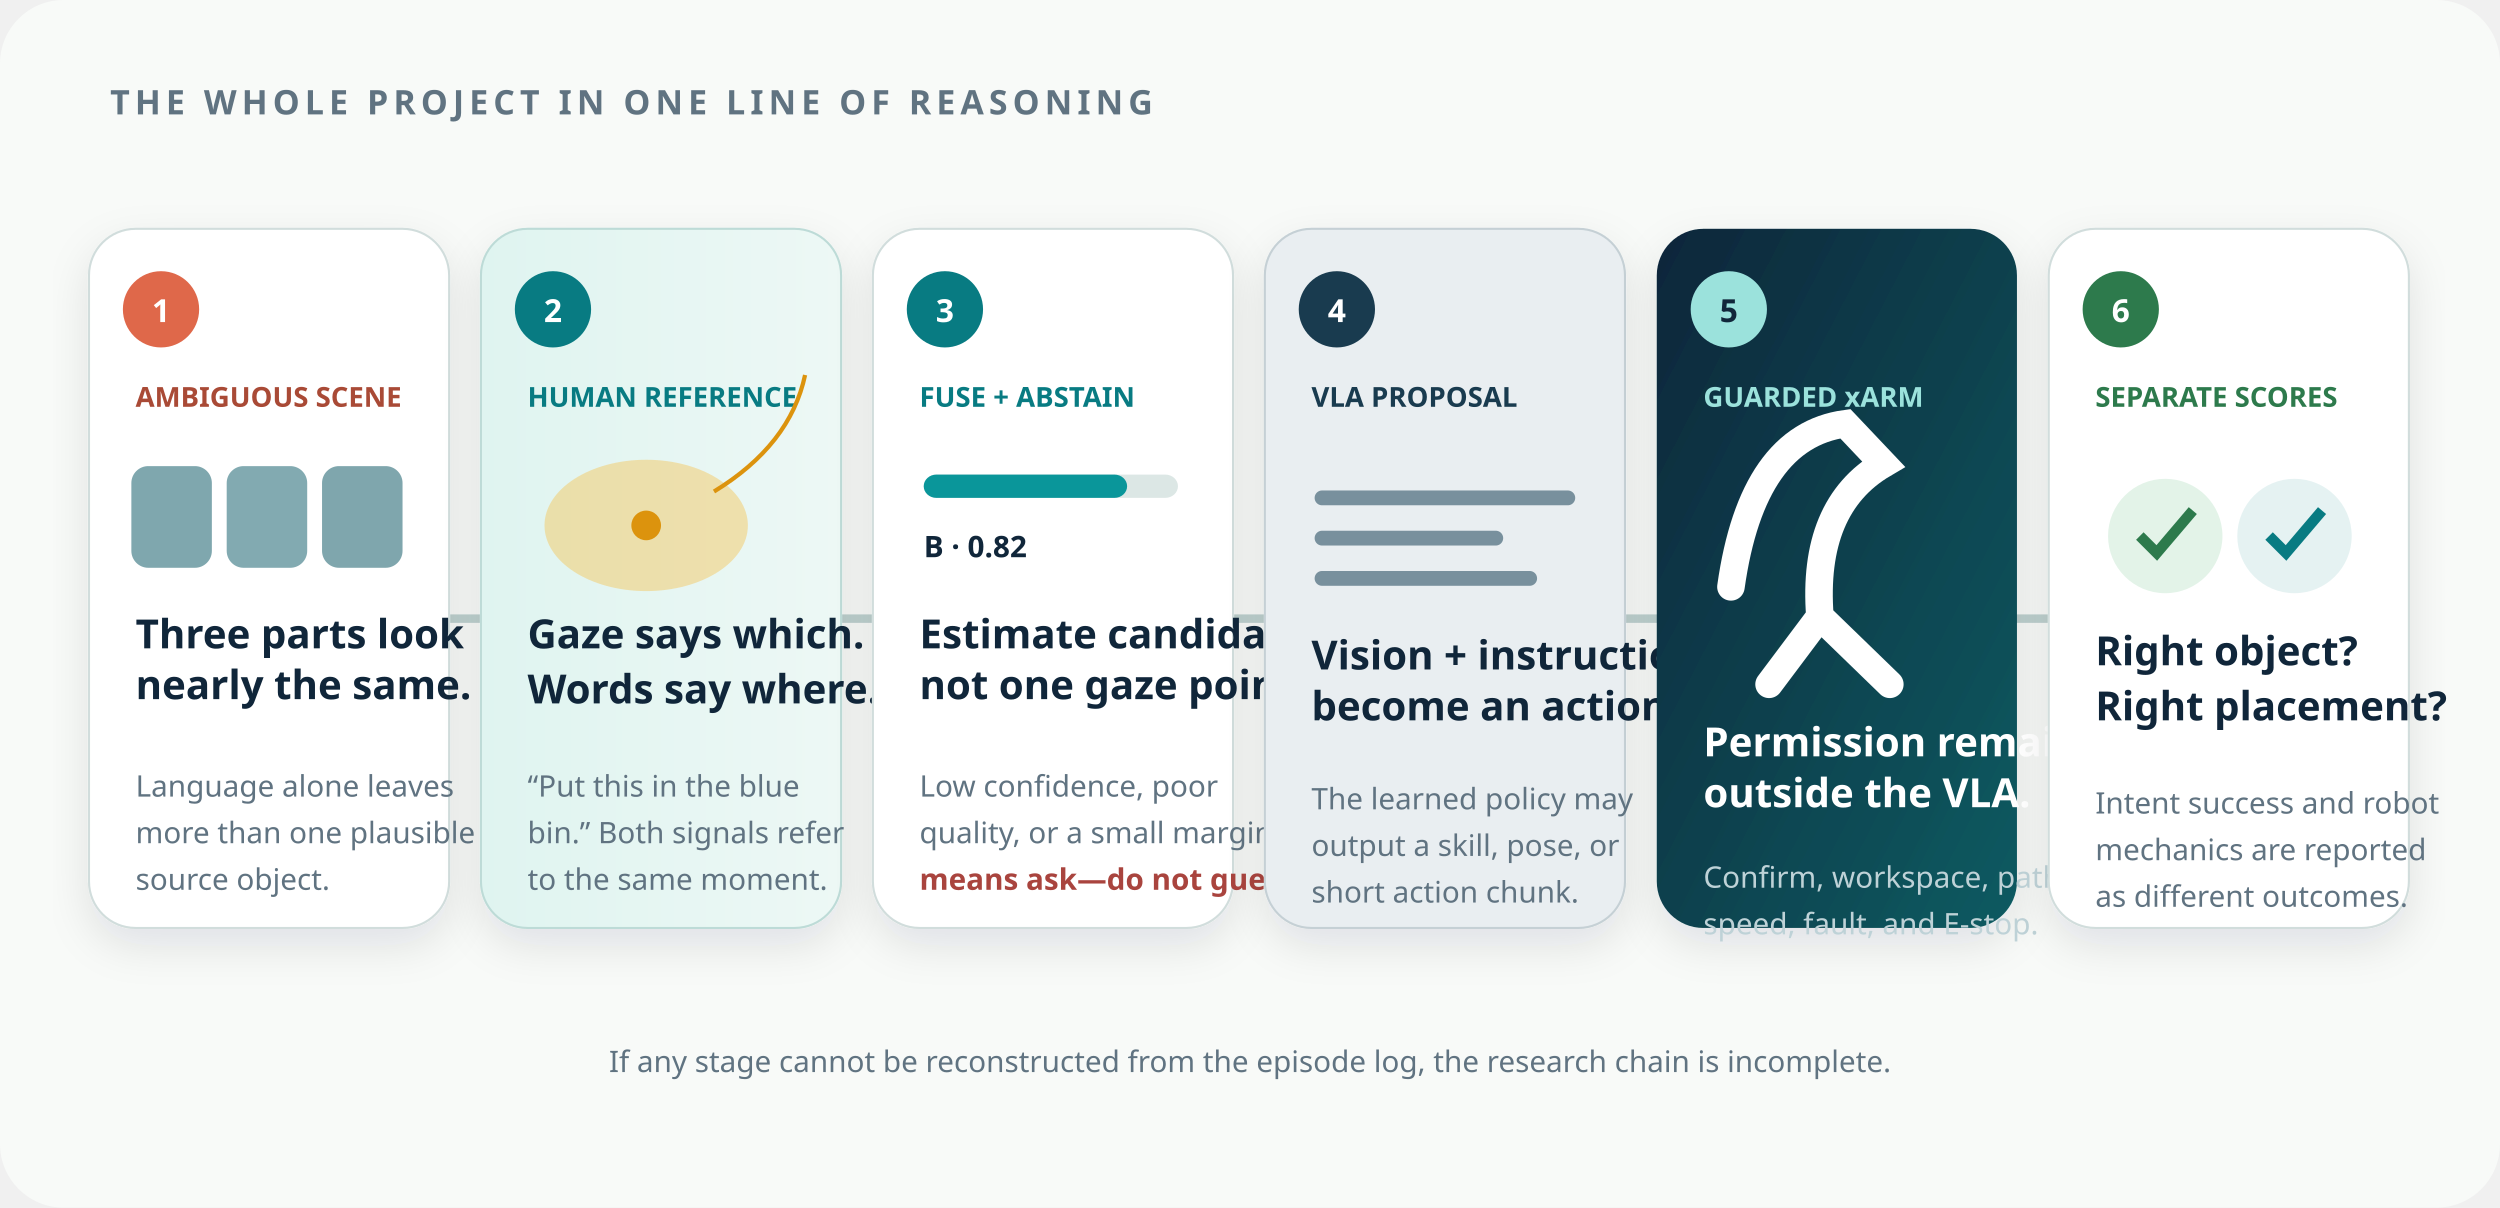
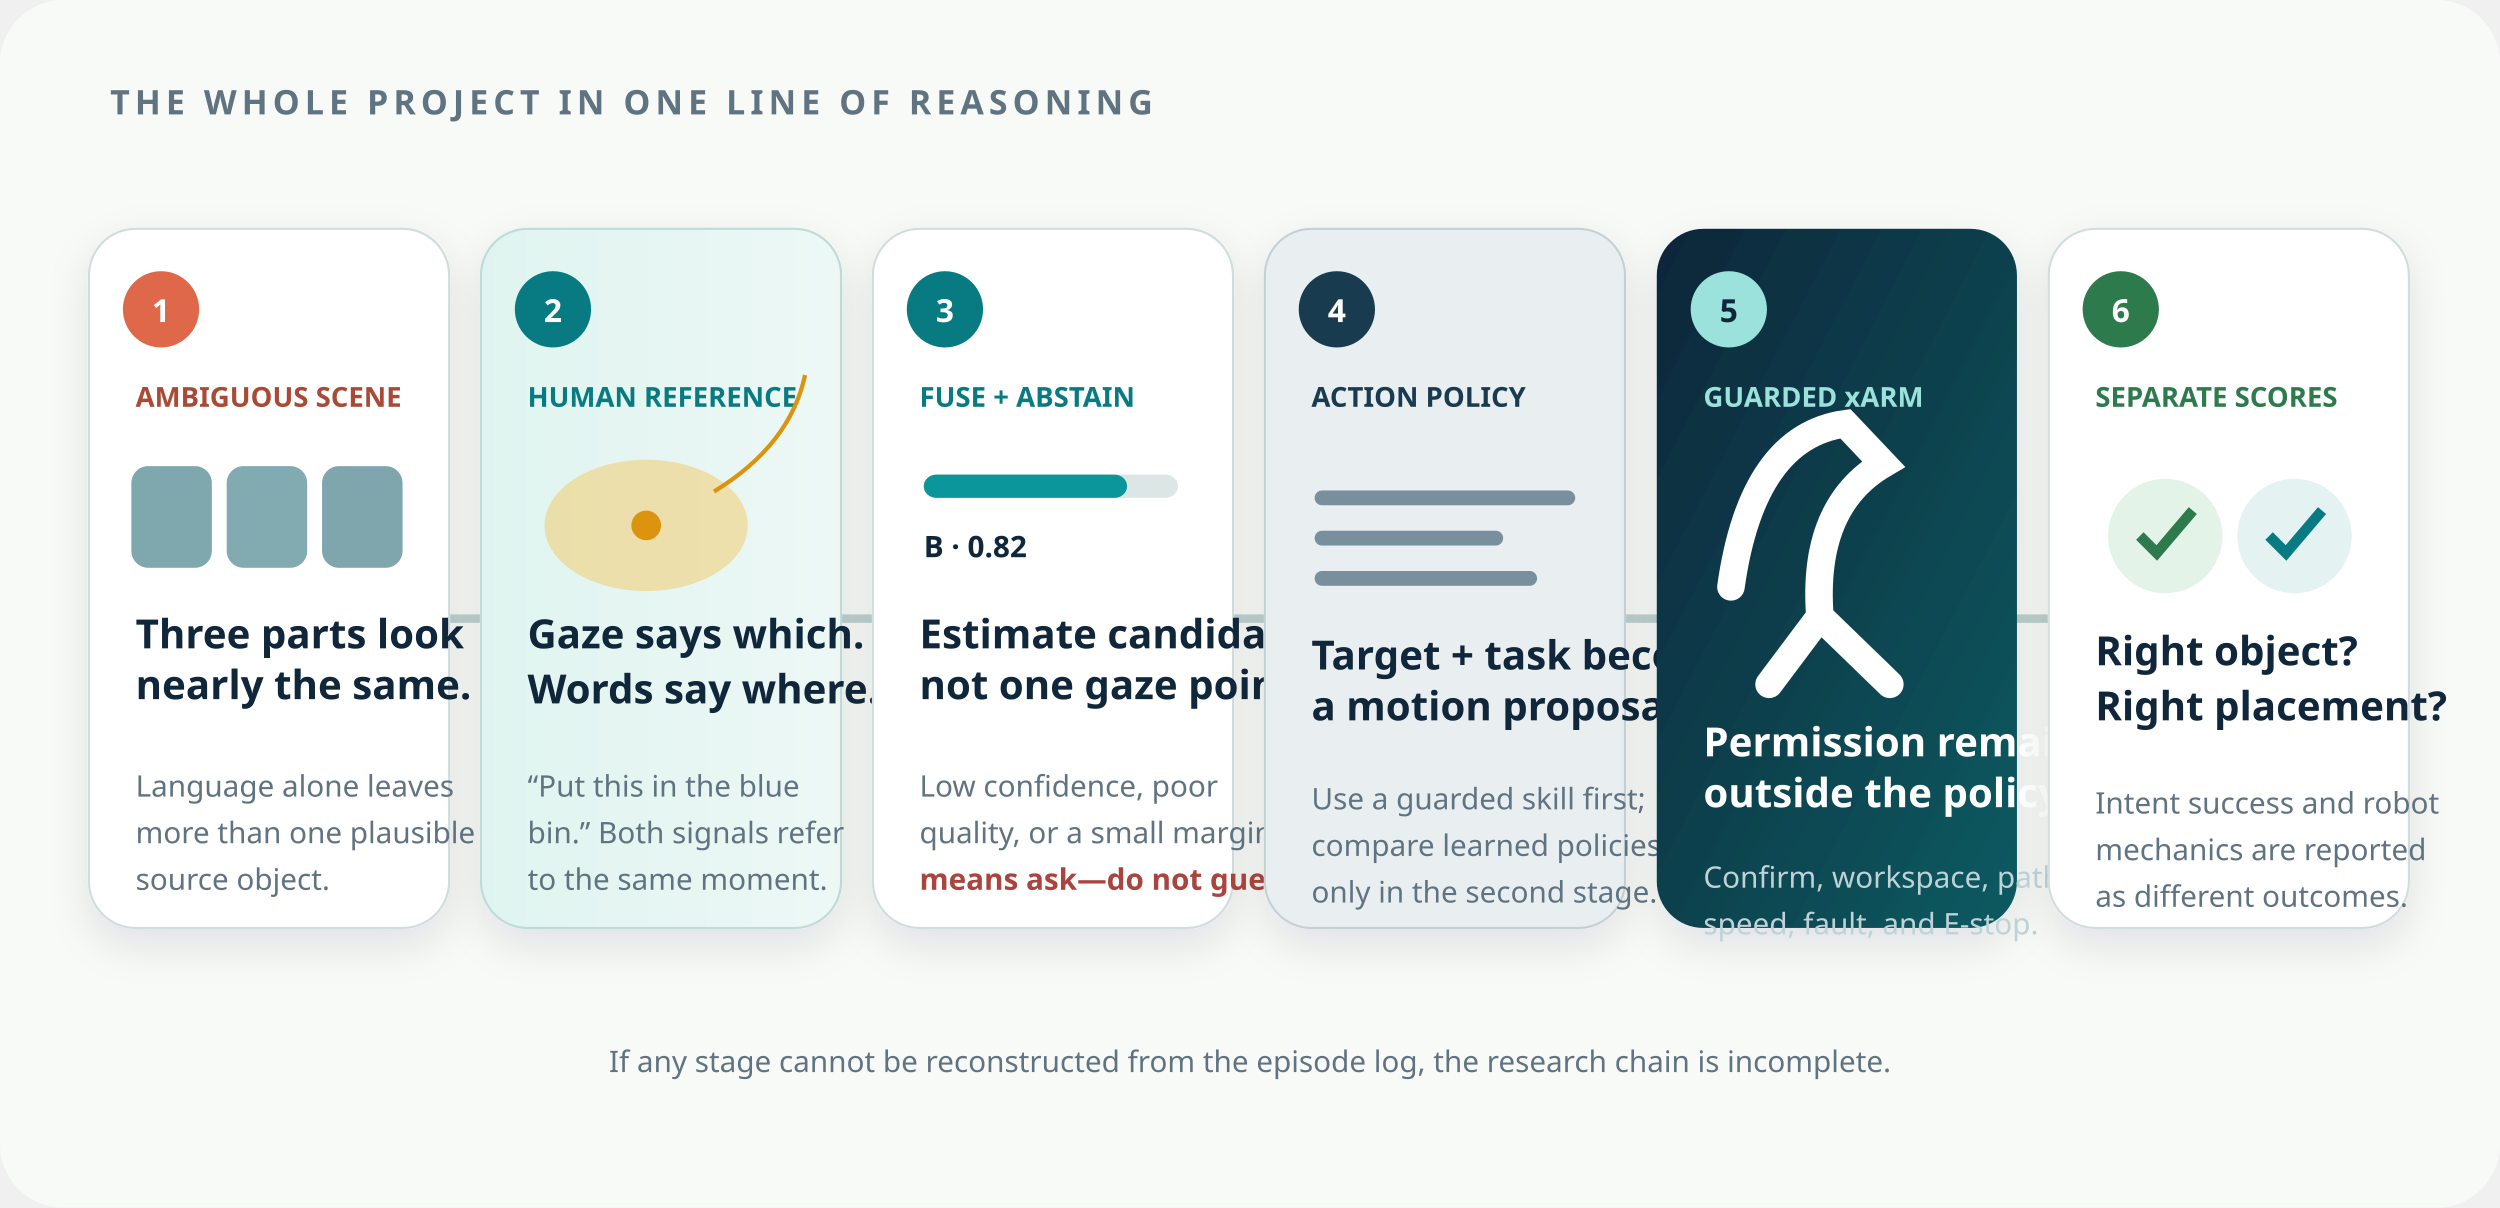
<svg xmlns="http://www.w3.org/2000/svg" viewBox="0 0 1180 570" role="img" aria-labelledby="title desc">
  <defs>
    <linearGradient id="dark" x2="1" y2="1">
      <stop stop-color="#10263a" />
      <stop offset="1" stop-color="#0c5b61" />
    </linearGradient>
    <linearGradient id="mint">
      <stop stop-color="#dff4f0" />
      <stop offset="1" stop-color="#edf8f5" />
    </linearGradient>
    <filter id="shadow">
      <feDropShadow dx="0" dy="8" stdDeviation="10" flood-color="#10263a" flood-opacity=".1" />
    </filter>
  </defs>
  <rect width="1180" height="570" rx="30" fill="#f8faf8" />
  <g font-family="system-ui">
    <text x="52" y="54" fill="#607381" font-size="16" font-weight="800" letter-spacing="2.4">THE WHOLE PROJECT IN ONE LINE OF REASONING</text>
    <path d="M116 292H1062" stroke="#bdd0ce" stroke-width="4" stroke-linecap="round" />
    <path d="M1048 280l16 12-16 12" fill="none" stroke="#bdd0ce" stroke-width="4" />
    <g transform="translate(42 108)">
      <rect width="170" height="330" rx="22" fill="white" stroke="#d1dddc" filter="url(#shadow)" />
      <circle cx="34" cy="38" r="18" fill="#df684a" />
      <text x="34" y="44" text-anchor="middle" fill="white" font-size="15" font-weight="850">1</text>
      <text x="22" y="84" fill="#a94a36" font-size="13" font-weight="850">AMBIGUOUS SCENE</text>
      <g transform="translate(20 112)">
        <rect width="38" height="48" rx="8" fill="#7fa7ae" />
        <rect x="45" width="38" height="48" rx="8" fill="#82aab1" />
        <rect x="90" width="38" height="48" rx="8" fill="#7fa6ad" />
      </g>
      <text x="22" y="198" fill="#10263a" font-size="19" font-weight="800">Three parts look</text>
      <text x="22" y="222" fill="#10263a" font-size="19" font-weight="800">nearly the same.</text>
      <text x="22" y="268" fill="#607381" font-size="14">Language alone leaves</text>
      <text x="22" y="290" fill="#607381" font-size="14">more than one plausible</text>
      <text x="22" y="312" fill="#607381" font-size="14">source object.</text>
    </g>
    <g transform="translate(227 108)">
      <rect width="170" height="330" rx="22" fill="url(#mint)" stroke="#bddbd7" filter="url(#shadow)" />
      <circle cx="34" cy="38" r="18" fill="#087b82" />
      <text x="34" y="44" text-anchor="middle" fill="white" font-size="15" font-weight="850">2</text>
      <text x="22" y="84" fill="#087b82" font-size="13" font-weight="850">HUMAN REFERENCE</text>
      <ellipse cx="78" cy="140" rx="48" ry="31" fill="#f5c557" opacity=".46" />
      <circle cx="78" cy="140" r="7" fill="#dc930d" />
      <path d="M110 124q36-22 43-55" fill="none" stroke="#dc930d" stroke-width="2" />
      <text x="22" y="198" fill="#10263a" font-size="19" font-weight="800">Gaze says which.</text>
      <text x="22" y="224" fill="#10263a" font-size="19" font-weight="800">Words say where.</text>
      <text x="22" y="268" fill="#607381" font-size="14">“Put this in the blue</text>
      <text x="22" y="290" fill="#607381" font-size="14">bin.” Both signals refer</text>
      <text x="22" y="312" fill="#607381" font-size="14">to the same moment.</text>
    </g>
    <g transform="translate(412 108)">
      <rect width="170" height="330" rx="22" fill="white" stroke="#d1dddc" filter="url(#shadow)" />
      <circle cx="34" cy="38" r="18" fill="#087b82" />
      <text x="34" y="44" text-anchor="middle" fill="white" font-size="15" font-weight="850">3</text>
      <text x="22" y="84" fill="#087b82" font-size="13" font-weight="850">FUSE + ABSTAIN</text>
      <rect x="24" y="116" width="120" height="11" rx="6" fill="#dce7e5" />
      <rect x="24" y="116" width="96" height="11" rx="6" fill="#0a969a" />
      <text x="24" y="155" fill="#10263a" font-size="14" font-weight="800">B · 0.82</text>
      <text x="22" y="198" fill="#10263a" font-size="19" font-weight="800">Estimate candidates,</text>
      <text x="22" y="222" fill="#10263a" font-size="19" font-weight="800">not one gaze point.</text>
      <text x="22" y="268" fill="#607381" font-size="14">Low confidence, poor</text>
      <text x="22" y="290" fill="#607381" font-size="14">quality, or a small margin</text>
      <text x="22" y="312" fill="#a9443e" font-size="14" font-weight="750">means ask—do not guess.</text>
    </g>
    <g transform="translate(597 108)">
      <rect width="170" height="330" rx="22" fill="#e9eef1" stroke="#c5d0d5" filter="url(#shadow)" />
      <circle cx="34" cy="38" r="18" fill="#193b4f" />
      <text x="34" y="44" text-anchor="middle" fill="white" font-size="15" font-weight="850">4</text>
-       <text x="22" y="84" fill="#193b4f" font-size="13" font-weight="850">VLA PROPOSAL</text>
+       <text x="22" y="84" fill="#193b4f" font-size="13" font-weight="850">ACTION POLICY</text>
      <path d="M27 127h116M27 146h82M27 165h98" stroke="#78909d" stroke-width="7" stroke-linecap="round" />
-       <text x="22" y="208" fill="#10263a" font-size="19" font-weight="800">Vision + instruction</text>
-       <text x="22" y="232" fill="#10263a" font-size="19" font-weight="800">become an action.</text>
-       <text x="22" y="274" fill="#607381" font-size="14">The learned policy may</text>
-       <text x="22" y="296" fill="#607381" font-size="14">output a skill, pose, or</text>
-       <text x="22" y="318" fill="#607381" font-size="14">short action chunk.</text>
+       <text x="22" y="208" fill="#10263a" font-size="19" font-weight="800">Target + task become</text>
+       <text x="22" y="232" fill="#10263a" font-size="19" font-weight="800">a motion proposal.</text>
+       <text x="22" y="274" fill="#607381" font-size="14">Use a guarded skill first;</text>
+       <text x="22" y="296" fill="#607381" font-size="14">compare learned policies</text>
+       <text x="22" y="318" fill="#607381" font-size="14">only in the second stage.</text>
    </g>
    <g transform="translate(782 108)">
      <rect width="170" height="330" rx="22" fill="url(#dark)" filter="url(#shadow)" />
      <circle cx="34" cy="38" r="18" fill="#9be2dc" />
      <text x="34" y="44" text-anchor="middle" fill="#10263a" font-size="15" font-weight="850">5</text>
      <text x="22" y="84" fill="#9be2dc" font-size="13" font-weight="850">GUARDED xARM</text>
      <path d="M35 169q10-71 54-77l18 19q-34 20-30 72M77 183l-24 32M77 183l33 32" fill="none" stroke="white" stroke-width="13" stroke-linecap="round" />
      <text x="22" y="249" fill="white" font-size="19" font-weight="800">Permission remains</text>
-       <text x="22" y="273" fill="white" font-size="19" font-weight="800">outside the VLA.</text>
+       <text x="22" y="273" fill="white" font-size="19" font-weight="800">outside the policy.</text>
      <text x="22" y="311" fill="#bed2d7" font-size="14">Confirm, workspace, path,</text>
      <text x="22" y="333" fill="#bed2d7" font-size="14">speed, fault, and E-stop.</text>
    </g>
    <g transform="translate(967 108)">
      <rect width="170" height="330" rx="22" fill="white" stroke="#d1dddc" filter="url(#shadow)" />
      <circle cx="34" cy="38" r="18" fill="#2d7a4c" />
      <text x="34" y="44" text-anchor="middle" fill="white" font-size="15" font-weight="850">6</text>
      <text x="22" y="84" fill="#2d7a4c" font-size="13" font-weight="850">SEPARATE SCORES</text>
      <circle cx="55" cy="145" r="27" fill="#e3f3e8" />
      <path d="M43 145l8 8 17-20" fill="none" stroke="#2d7a4c" stroke-width="5" />
      <circle cx="116" cy="145" r="27" fill="#e5f2f2" />
      <path d="M104 145l8 8 17-20" fill="none" stroke="#087b82" stroke-width="5" />
      <text x="22" y="206" fill="#10263a" font-size="19" font-weight="800">Right object?</text>
      <text x="22" y="232" fill="#10263a" font-size="19" font-weight="800">Right placement?</text>
      <text x="22" y="276" fill="#607381" font-size="14">Intent success and robot</text>
      <text x="22" y="298" fill="#607381" font-size="14">mechanics are reported</text>
      <text x="22" y="320" fill="#607381" font-size="14">as different outcomes.</text>
    </g>
    <text x="590" y="506" text-anchor="middle" fill="#607381" font-size="14">If any stage cannot be reconstructed from the episode log, the research chain is incomplete.</text>
  </g>
</svg>
